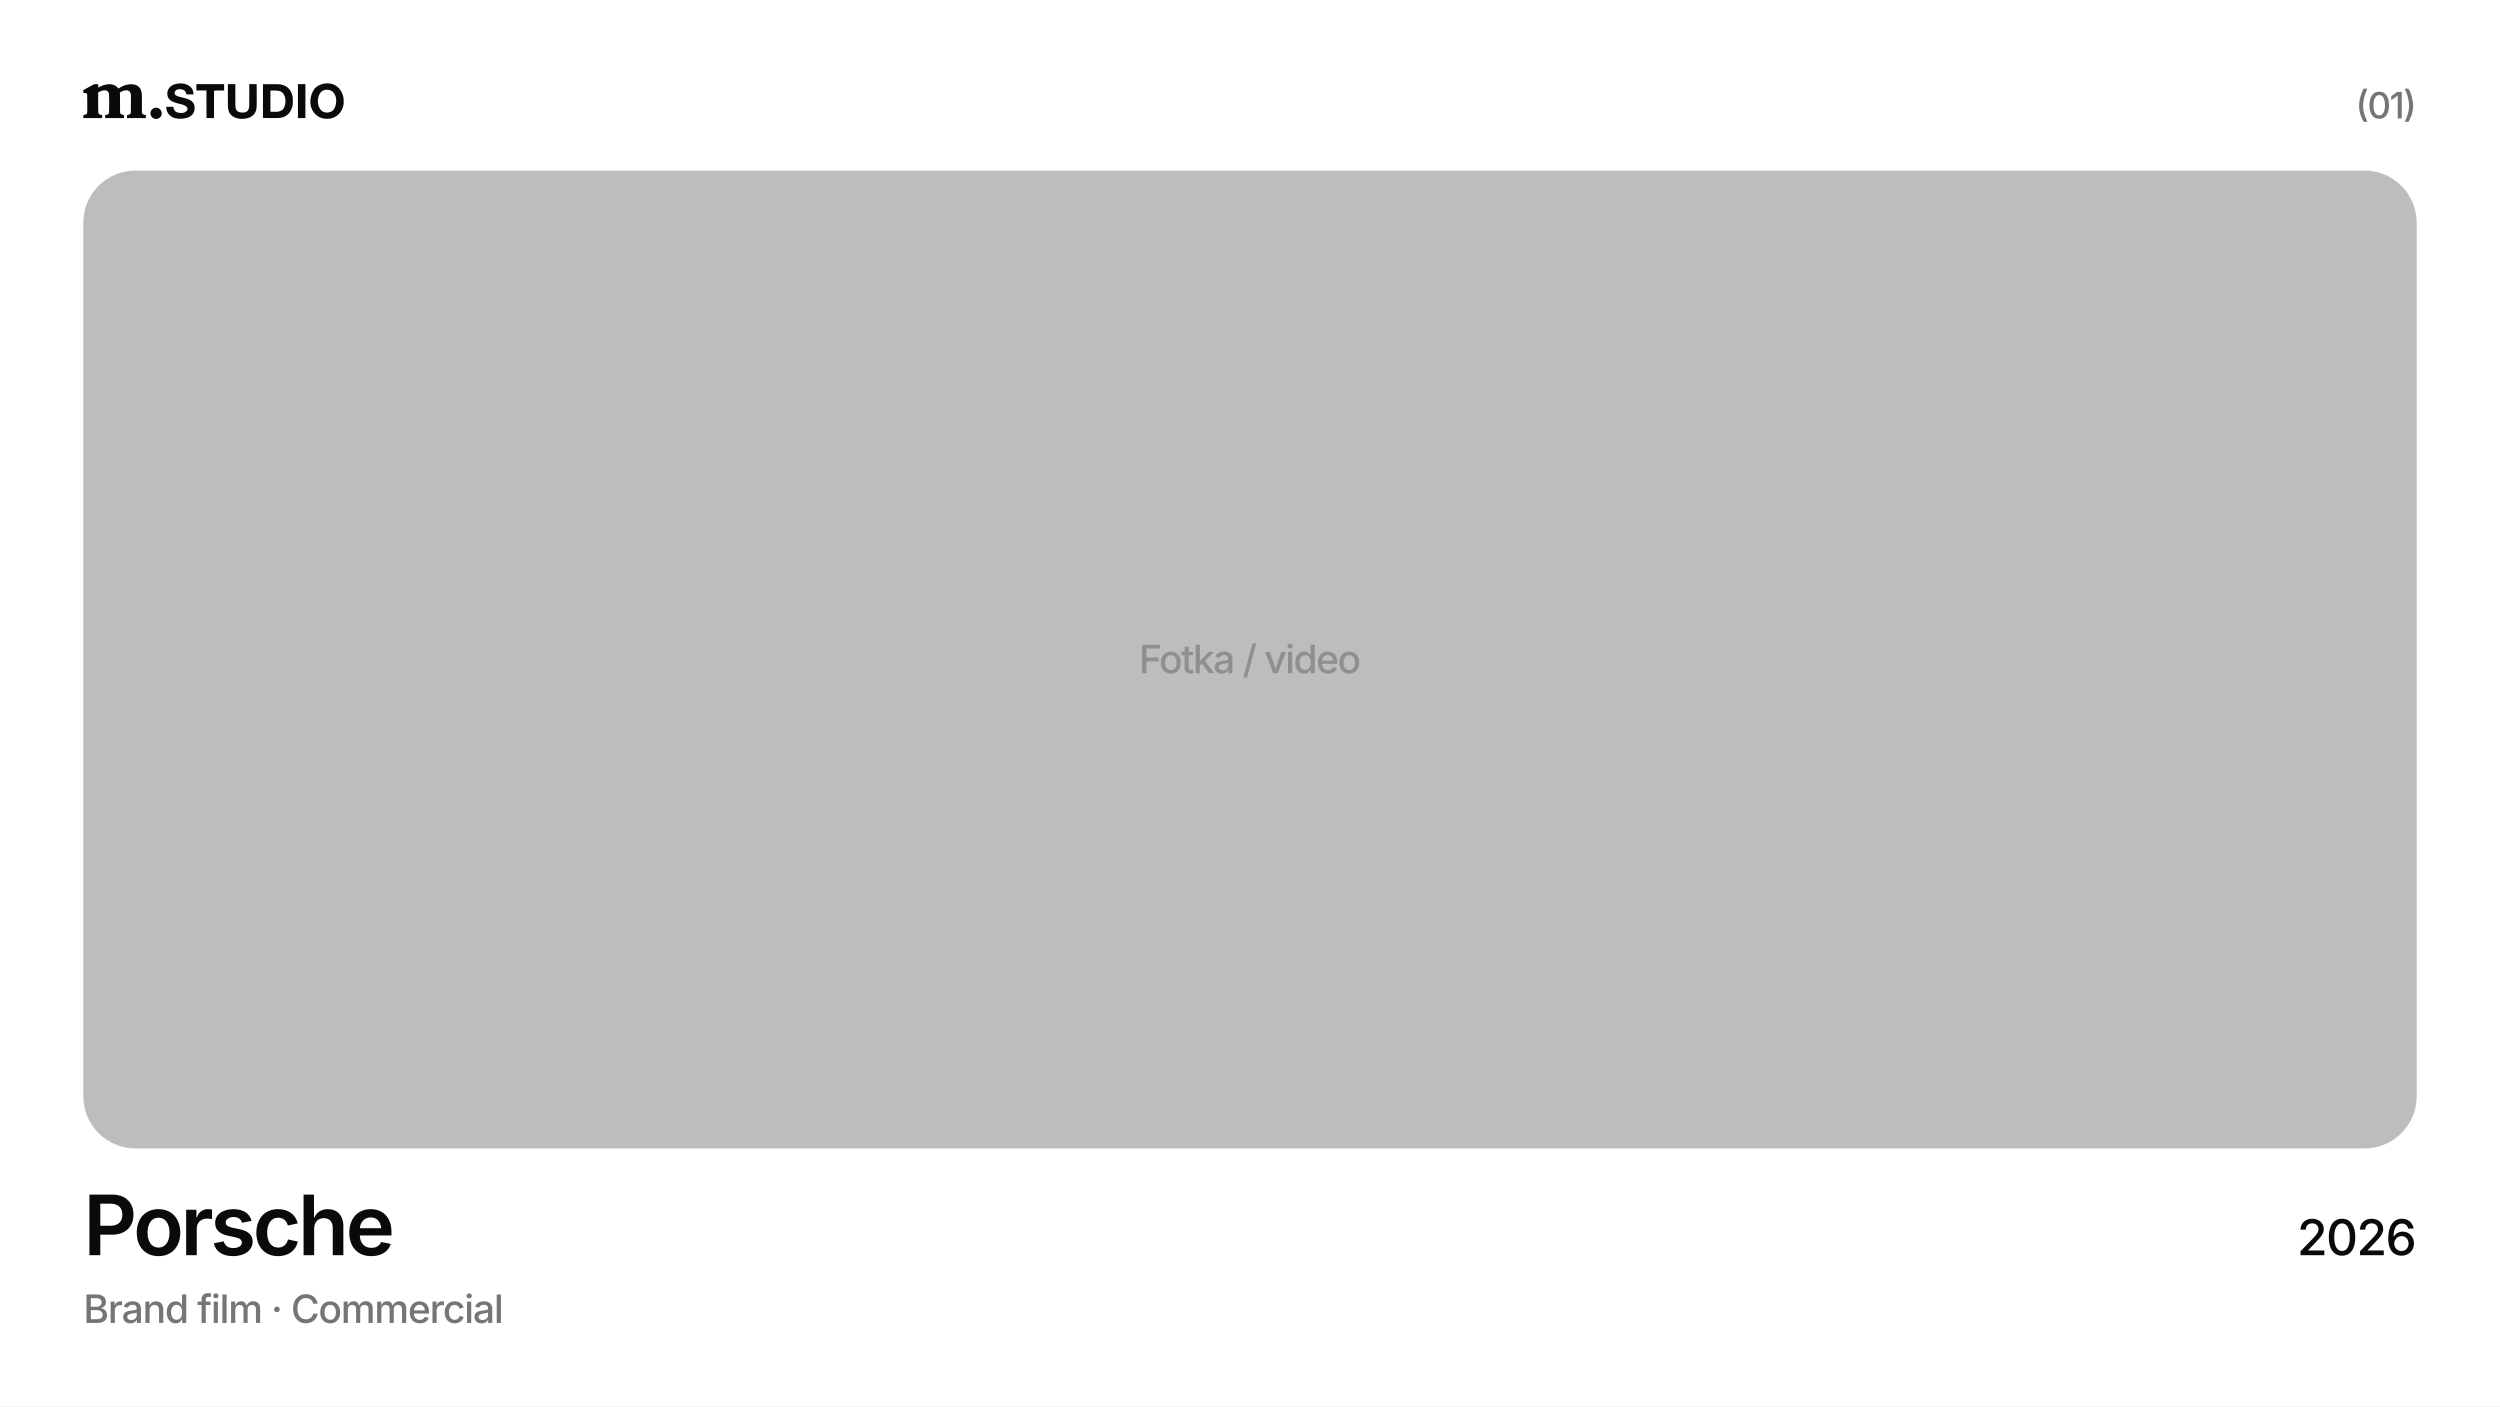
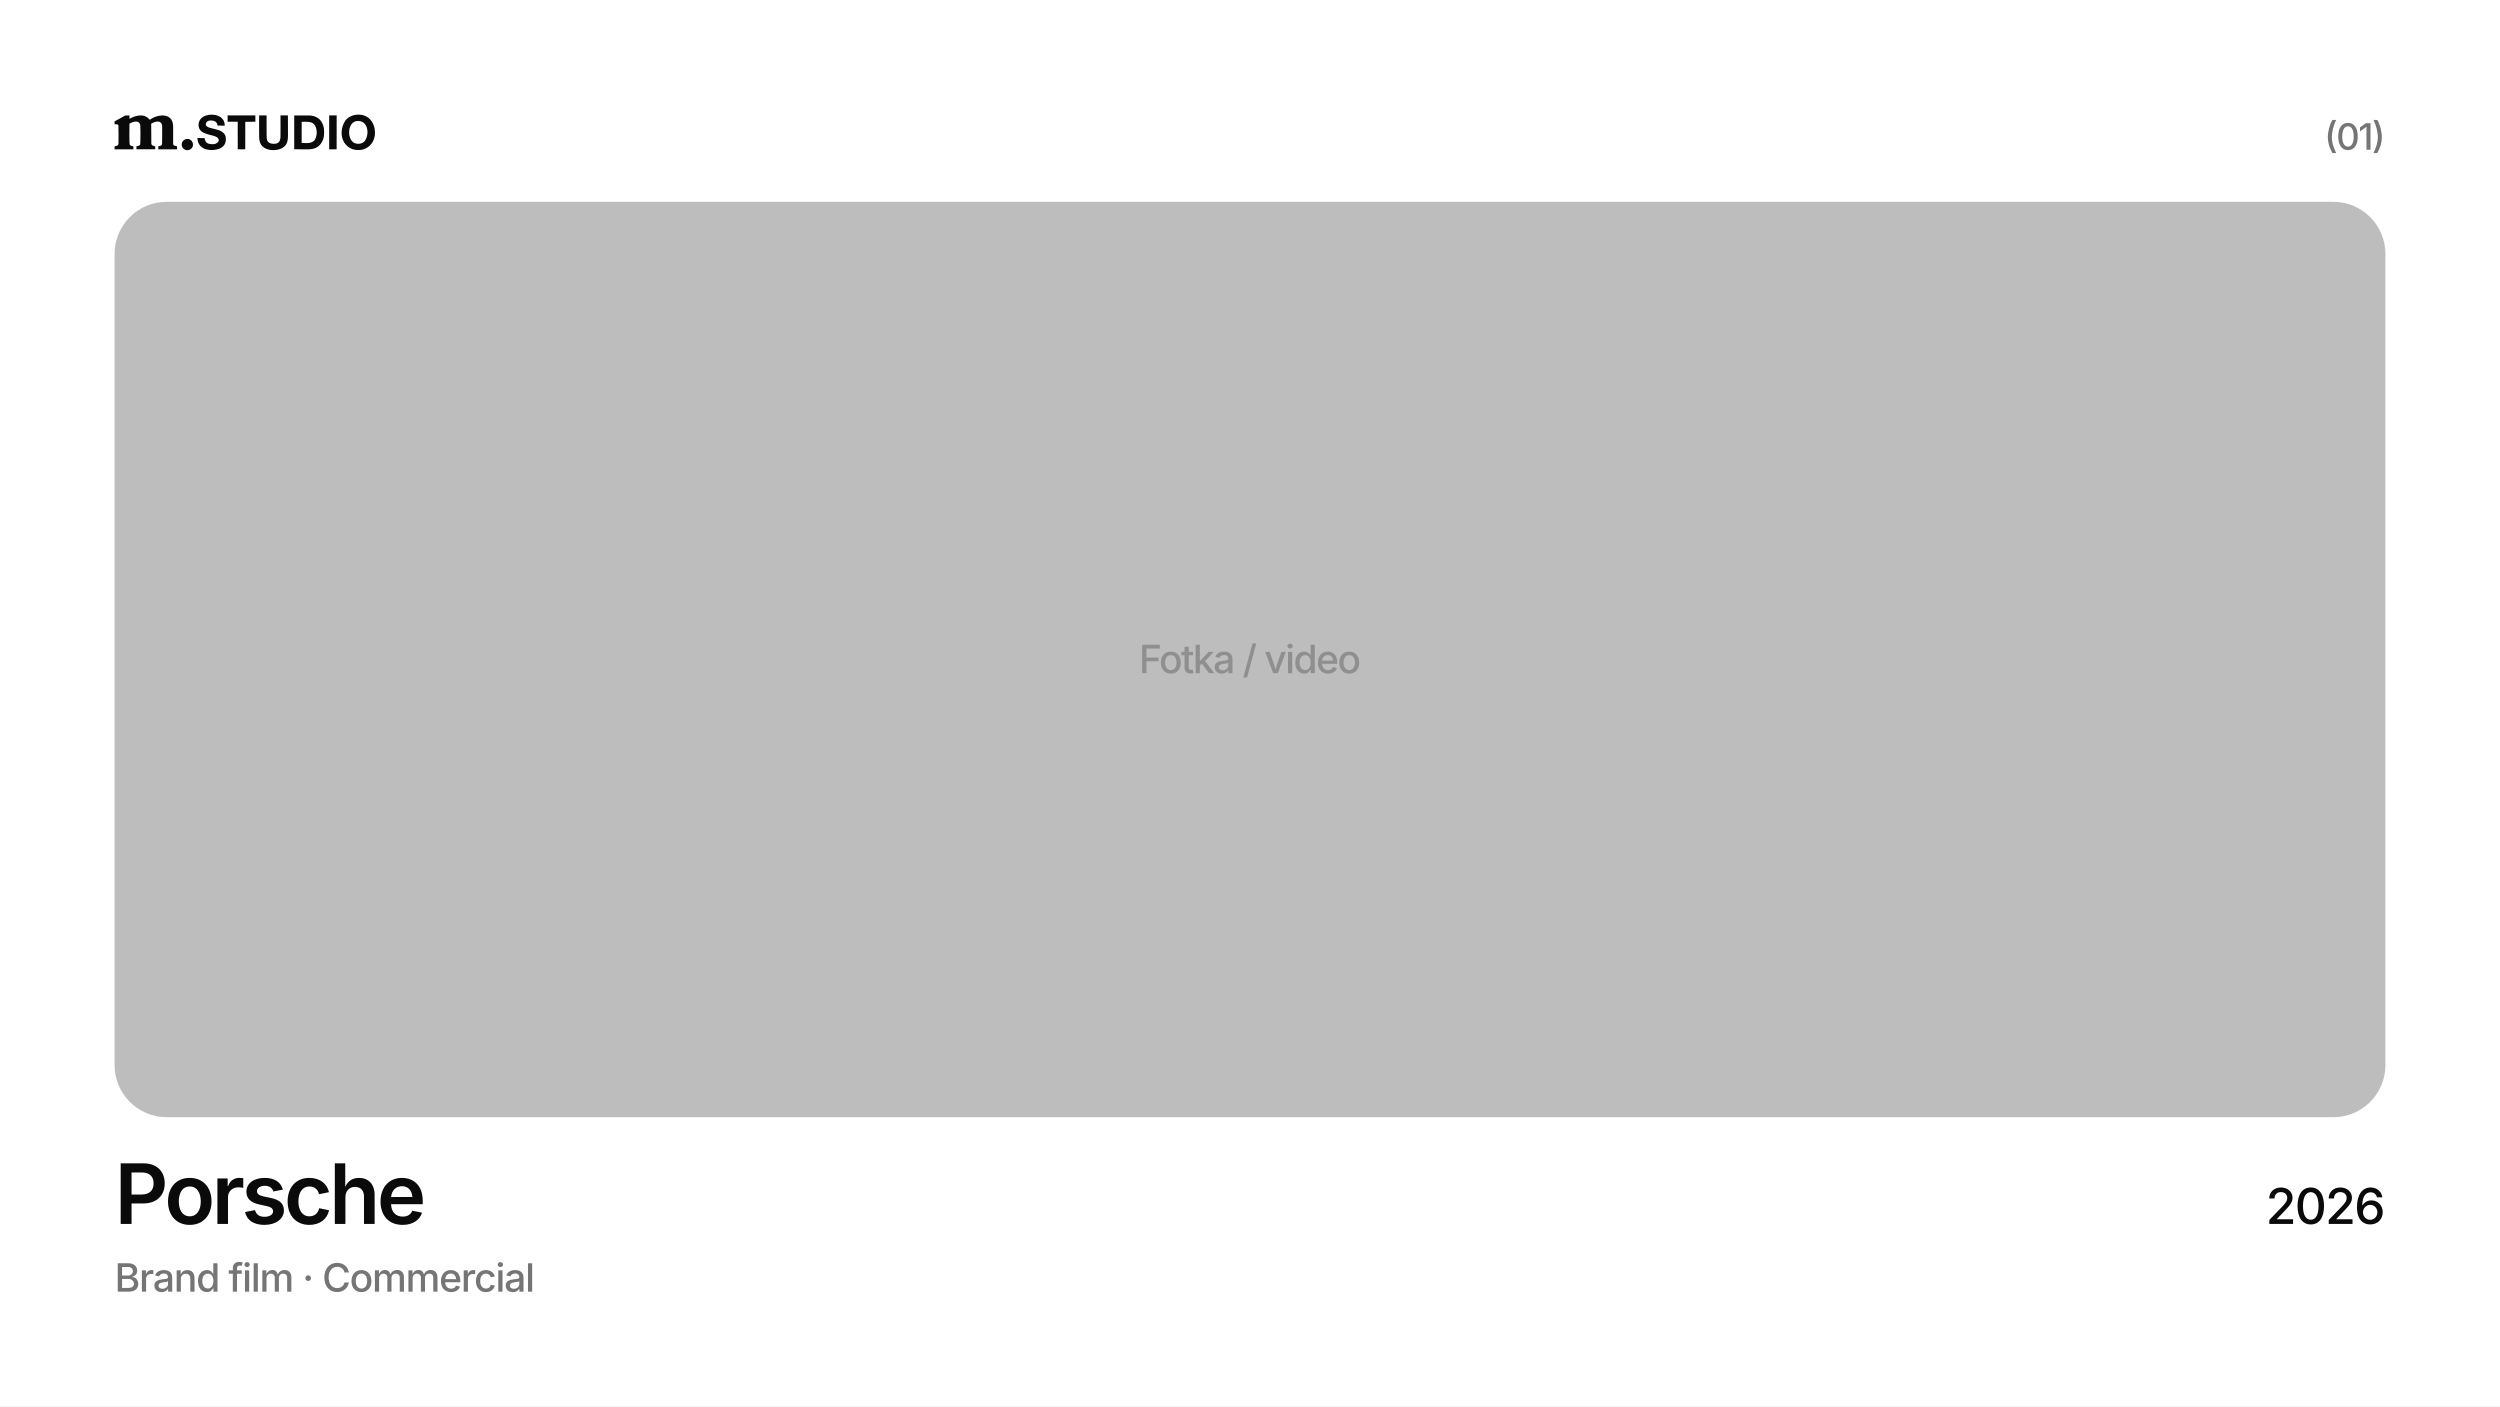
<svg xmlns="http://www.w3.org/2000/svg" width="1920" height="1080" viewBox="0 0 1920 1080">
  <rect id="Background" width="1920" height="1080" fill="#FFFFFF" />
-   <g id="Logo m.STUDIO" transform="translate(64 64) scale(0.0625)">
+   <g id="Logo m.STUDIO" transform="translate(88 88) scale(0.0625)">
    <path fill="#0A0A0A" fill-rule="evenodd" d="M 879.37 436.51 C 864.89 433.36 853.86 426.92 842.98 415.27 C 811.69 381.76 821.75 327.27 863.08 306.46 C 892.07 291.86 927.01 299.29 947.94 324.50 C 956.60 334.93 961.33 346.26 962.94 360.46 C 965.06 379.12 960.44 396.23 949.28 411.08 C 933.78 431.70 905.14 442.11 879.37 436.51 Z  M 1923.50 435.50 C 1865.42 428.80 1820.12 403.39 1796.67 364.36 C 1787.73 349.47 1783.24 335.24 1779.53 310.00 C 1779.33 308.62 1778.89 305.70 1778.56 303.50 C 1778.23 301.30 1777.32 289.91 1776.53 278.19 C 1775.37 260.72 1775.22 234.60 1775.72 133.44 L 1776.32 10.00 L 1822.14 10.00 L 1867.96 10.00 L 1867.77 132.25 C 1867.52 301.63 1868.01 308.39 1882.16 329.55 C 1893.75 346.88 1915.15 356.74 1945.90 358.92 C 1991.95 362.18 2019.65 348.13 2031.46 315.51 C 2034.10 308.24 2037.31 293.82 2038.60 283.50 C 2039.01 280.20 2039.23 217.31 2039.08 143.75 L 2038.80 10.00 L 2084.26 10.00 L 2129.71 10.00 L 2130.44 138.80 C 2131.16 264.20 2131.06 274.47 2128.85 297.50 C 2123.33 355.12 2098.21 392.75 2049.74 415.99 C 2013.48 433.39 1967.20 440.54 1923.50 435.50 Z  M 1173.00 435.29 C 1164.03 434.73 1140.11 431.03 1131.50 428.86 C 1100.40 421.02 1077.96 408.95 1058.40 389.53 C 1040.08 371.35 1029.18 351.32 1022.51 323.61 C 1019.76 312.17 1018.00 300.21 1018.00 292.92 L 1018.00 287.98 L 1061.66 288.24 L 1105.31 288.50 L 1106.98 296.50 C 1109.65 309.29 1111.89 315.92 1116.59 325.05 C 1131.38 353.75 1159.23 365.37 1209.32 363.72 C 1226.43 363.16 1231.86 362.07 1244.88 356.56 C 1259.75 350.27 1271.81 339.95 1276.78 329.25 C 1279.01 324.45 1279.46 322.09 1279.48 314.98 C 1279.50 307.32 1279.16 305.77 1276.18 299.71 C 1267.45 281.98 1248.37 270.04 1212.56 259.91 C 1204.89 257.74 1197.69 255.79 1196.56 255.56 C 1195.43 255.34 1191.35 254.40 1187.50 253.48 C 1183.65 252.56 1179.60 251.63 1178.50 251.41 C 1163.24 248.40 1132.49 238.77 1105.51 228.56 C 1084.18 220.48 1061.22 203.55 1049.70 187.42 C 1043.84 179.20 1037.18 164.28 1034.34 153.00 C 1030.79 138.90 1030.58 117.28 1033.86 103.73 C 1040.18 77.68 1049.95 60.03 1067.32 43.33 C 1082.54 28.69 1097.58 19.99 1121.00 12.28 C 1145.06 4.36 1167.80 0.70 1193.00 0.69 C 1221.60 0.69 1245.09 4.95 1269.00 14.48 C 1284.23 20.55 1298.68 28.58 1309.45 36.98 C 1322.01 46.76 1334.98 62.69 1341.62 76.50 C 1348.51 90.83 1353.96 115.16 1353.99 131.76 L 1354.00 136.02 L 1309.82 135.76 L 1265.64 135.50 L 1263.96 127.00 C 1260.81 111.15 1257.26 104.12 1247.11 93.65 C 1236.14 82.33 1226.19 77.65 1205.34 73.97 C 1191.31 71.50 1180.25 71.47 1166.92 73.88 C 1143.86 78.06 1133.33 85.48 1124.76 103.63 C 1120.52 112.62 1119.69 124.25 1122.79 131.26 C 1128.10 143.26 1143.56 153.66 1167.50 161.32 C 1171.90 162.72 1183.83 165.90 1194.00 168.37 C 1266.09 185.87 1277.38 189.27 1300.80 200.54 C 1318.01 208.82 1328.59 215.93 1338.75 226.05 C 1353.72 240.96 1362.70 258.24 1366.04 278.55 C 1367.55 287.72 1367.51 314.31 1365.98 325.00 C 1364.42 335.86 1358.06 355.40 1353.33 363.91 C 1329.85 406.07 1283.94 429.01 1211.00 435.03 C 1200.81 435.87 1184.23 435.98 1173.00 435.29 Z  M 2972.50 435.38 C 2955.78 433.65 2934.56 428.70 2917.75 422.62 C 2879.75 408.86 2844.83 379.91 2822.16 343.35 C 2809.02 322.17 2796.58 289.40 2793.54 268.00 C 2793.19 265.52 2792.47 261.48 2791.94 259.00 C 2790.18 250.82 2789.21 224.60 2790.07 208.32 C 2792.40 164.38 2807.31 118.34 2831.43 80.66 C 2839.25 68.42 2840.67 66.58 2849.50 57.15 C 2874.67 30.27 2918.47 9.35 2963.90 2.52 C 2987.08 -0.97 3018.61 -0.29 3040.50 4.15 C 3090.93 14.39 3133.48 43.73 3162.40 88.19 C 3177.05 110.72 3190.18 143.78 3195.49 171.50 C 3199.83 194.18 3201.14 228.68 3198.47 250.00 C 3197.61 256.88 3196.72 263.18 3196.49 264.00 C 3196.26 264.82 3195.87 266.62 3195.61 268.00 C 3190.42 296.02 3178.32 326.19 3163.15 349.00 C 3136.86 388.52 3098.67 416.02 3052.50 428.68 C 3032.39 434.19 3024.88 435.16 3000.00 435.49 C 2987.07 435.65 2974.70 435.61 2972.50 435.38 Z  M 0.23 408.29 L 0.50 389.58 L 12.19 387.37 C 36.38 382.80 44.98 375.41 47.98 356.61 C 49.32 348.27 48.51 140.55 47.12 134.79 C 45.57 128.35 42.78 124.66 37.49 122.02 C 32.94 119.76 31.10 119.52 16.25 119.16 L -0.00 118.77 L 0.01 101.13 L 0.02 83.50 L 15.76 74.86 C 33.28 65.24 61.73 49.58 84.50 37.00 C 92.75 32.45 101.30 27.74 103.50 26.55 C 105.70 25.36 112.96 21.37 119.62 17.69 L 131.74 11.00 L 157.37 11.00 L 183.00 11.00 L 183.00 31.50 C 183.00 42.78 183.27 52.00 183.60 52.00 C 183.92 52.00 185.39 51.17 186.85 50.16 C 196.33 43.59 228.63 29.19 248.50 22.69 C 275.33 13.91 294.33 10.68 319.50 10.65 C 346.26 10.61 362.94 14.11 383.50 24.04 C 399.02 31.54 405.45 36.26 419.80 50.66 C 427.12 58.00 433.39 64.00 433.74 64.00 C 434.09 64.00 435.30 63.16 436.44 62.13 C 444.27 55.01 468.19 41.07 485.53 33.51 C 520.75 18.15 552.83 11.06 587.33 11.02 C 619.29 10.98 643.05 16.88 665.00 30.30 C 692.32 47.01 709.03 72.73 715.51 108.00 C 715.76 109.38 716.19 111.62 716.46 113.00 C 716.73 114.38 717.67 122.47 718.54 131.00 C 719.92 144.38 720.10 161.34 719.85 255.00 L 719.57 363.50 L 722.20 369.18 C 726.47 378.41 733.37 382.21 754.50 386.98 C 759.45 388.09 764.51 389.24 765.75 389.52 C 767.98 390.03 768.00 390.17 768.00 408.52 L 768.00 427.00 L 652.48 427.00 L 536.96 427.00 L 537.23 408.25 L 537.50 389.50 L 547.18 387.81 C 566.02 384.53 576.10 379.37 580.64 370.69 C 583.79 364.69 584.41 346.52 584.73 251.00 C 585.10 140.77 585.11 143.53 584.54 139.00 C 582.33 121.22 577.13 109.36 567.26 99.57 C 557.22 89.60 544.80 85.30 527.00 85.62 C 514.77 85.84 504.70 87.67 491.77 92.01 C 481.56 95.44 456.18 107.73 451.58 111.47 L 448.67 113.84 L 449.94 128.58 C 450.89 139.62 451.14 169.90 450.93 249.41 C 450.78 307.76 451.01 357.30 451.46 359.50 C 453.34 368.76 459.31 376.57 467.86 380.93 C 472.93 383.51 492.59 388.96 498.50 389.42 C 499.13 389.47 499.50 396.39 499.50 408.00 L 499.50 426.50 L 384.00 426.50 L 268.50 426.50 L 268.50 408.00 L 268.50 389.50 L 280.50 387.47 C 295.30 384.95 303.33 381.50 309.37 375.04 C 315.37 368.62 315.28 369.22 316.88 325.00 C 318.72 274.00 317.82 145.70 315.50 130.00 C 312.35 108.61 298.81 92.63 279.50 87.52 C 272.36 85.63 255.55 85.36 245.50 86.98 C 230.25 89.44 209.11 96.99 192.50 105.91 L 183.50 110.74 L 182.78 120.62 C 182.38 126.06 181.96 174.15 181.84 227.50 C 181.61 326.51 182.35 354.70 185.50 366.89 C 187.11 373.16 190.88 377.53 198.01 381.41 C 203.04 384.15 216.41 388.00 220.91 388.01 C 222.33 388.01 225.19 388.48 227.25 389.05 L 231.00 390.09 L 231.00 408.55 L 231.00 427.00 L 115.48 427.00 L -0.04 427.00 L 0.23 408.29 Z  M 1513.68 426.34 C 1513.30 425.97 1513.00 349.69 1513.00 256.83 L 1513.00 88.00 L 1451.00 88.00 L 1389.00 88.00 L 1389.00 49.00 L 1389.00 10.00 L 1559.50 10.00 L 1730.00 10.00 L 1730.00 49.00 L 1730.00 88.00 L 1710.16 88.00 C 1699.25 88.00 1671.36 88.30 1648.17 88.66 L 1606.01 89.33 L 1605.75 257.91 L 1605.50 426.50 L 1559.93 426.76 C 1534.86 426.90 1514.05 426.72 1513.68 426.34 Z  M 2207.46 425.75 C 2207.20 425.06 2207.10 331.35 2207.24 217.50 L 2207.50 10.50 L 2304.50 10.53 C 2399.96 10.55 2401.74 10.59 2416.74 12.81 C 2443.35 16.75 2461.16 22.04 2479.50 31.44 C 2512.63 48.42 2535.19 71.47 2551.99 105.50 C 2562.17 126.13 2567.07 140.70 2570.48 160.50 C 2571.34 165.45 2572.23 170.18 2572.48 171.00 C 2573.67 175.02 2575.07 199.53 2575.07 216.50 C 2575.07 233.53 2573.80 256.30 2572.46 263.00 C 2571.53 267.68 2571.01 270.50 2569.95 276.50 C 2563.58 312.64 2543.59 351.75 2519.10 376.00 C 2489.86 404.95 2458.05 419.69 2413.34 424.99 C 2397.64 426.86 2390.14 426.99 2302.22 427.00 C 2227.71 427.00 2207.84 426.74 2207.46 425.75 Z  M 2637.00 218.51 L 2637.00 10.00 L 2683.00 10.00 L 2729.00 10.00 L 2728.75 218.25 L 2728.50 426.50 L 2682.75 426.76 L 2637.00 427.02 L 2637.00 218.51 Z  M 3016.58 357.05 C 3042.73 351.53 3063.17 339.87 3075.24 323.60 C 3082.31 314.07 3092.73 293.39 3096.88 280.67 C 3110.36 239.38 3111.27 198.01 3099.52 160.50 C 3084.32 111.96 3050.22 83.15 3003.02 78.97 C 2976.31 76.60 2949.73 83.54 2930.98 97.77 C 2909.40 114.15 2892.16 145.25 2885.49 179.86 C 2880.83 204.03 2881.09 235.94 2886.14 260.50 C 2895.17 304.37 2920.07 339.01 2951.18 351.01 C 2971.29 358.76 2997.15 361.15 3016.58 357.05 Z  M 2391.42 348.01 C 2398.23 346.92 2404.86 345.62 2406.15 345.13 C 2407.44 344.64 2408.72 344.26 2409.00 344.28 C 2410.50 344.41 2421.41 340.30 2427.30 337.37 C 2452.13 325.07 2463.73 310.66 2474.35 278.91 C 2492.33 225.24 2484.06 160.20 2454.60 123.42 C 2432.91 96.34 2405.77 87.99 2339.50 88.01 C 2323.00 88.01 2307.14 88.30 2304.25 88.65 L 2299.00 89.28 L 2299.00 219.10 L 2299.00 348.93 L 2309.25 349.25 C 2314.89 349.43 2332.89 349.67 2349.27 349.79 C 2374.84 349.97 2380.78 349.72 2391.42 348.01 Z" />
  </g>
-   <text id="Counter" x="1856" y="91" font-family="Inter" font-size="28" font-weight="500" letter-spacing="-1.12" fill="#757575" text-anchor="end">(01)</text>
-   <rect id="Photo – vložte obrázek" x="64" y="131" width="1792" height="751" rx="40" fill="#BDBDBD" />
+   <text id="Counter" x="1832" y="115" font-family="Inter" font-size="28" font-weight="500" letter-spacing="-1.12" fill="#757575" text-anchor="end">(01)</text>
+   <rect id="Photo – vložte obrázek" x="88" y="155" width="1744" height="703" rx="40" fill="#BDBDBD" />
  <text id="Hint – smazat" x="960" y="517" font-family="Inter" font-size="30" font-weight="500" letter-spacing="-1.20" fill="#8F8F8F" text-anchor="middle">Fotka / video</text>
-   <text id="Title" x="64" y="964" font-family="Inter" font-size="64" font-weight="600" letter-spacing="-2.56" fill="#0A0A0A" text-anchor="start">Porsche</text>
-   <text id="Year" x="1856" y="964" font-family="Inter" font-size="38" font-weight="500" letter-spacing="-1.15" fill="#0A0A0A" text-anchor="end">2026</text>
-   <text id="Scope" x="64" y="1016" font-family="Inter" font-size="30" font-weight="500" letter-spacing="-0.90" fill="#757575" text-anchor="start">Brand film · Commercial</text>
+   <text id="Title" x="88" y="940" font-family="Inter" font-size="64" font-weight="600" letter-spacing="-2.56" fill="#0A0A0A" text-anchor="start">Porsche</text>
+   <text id="Year" x="1832" y="940" font-family="Inter" font-size="38" font-weight="500" letter-spacing="-1.15" fill="#0A0A0A" text-anchor="end">2026</text>
+   <text id="Scope" x="88" y="992" font-family="Inter" font-size="30" font-weight="500" letter-spacing="-0.90" fill="#757575" text-anchor="start">Brand film · Commercial</text>
</svg>
